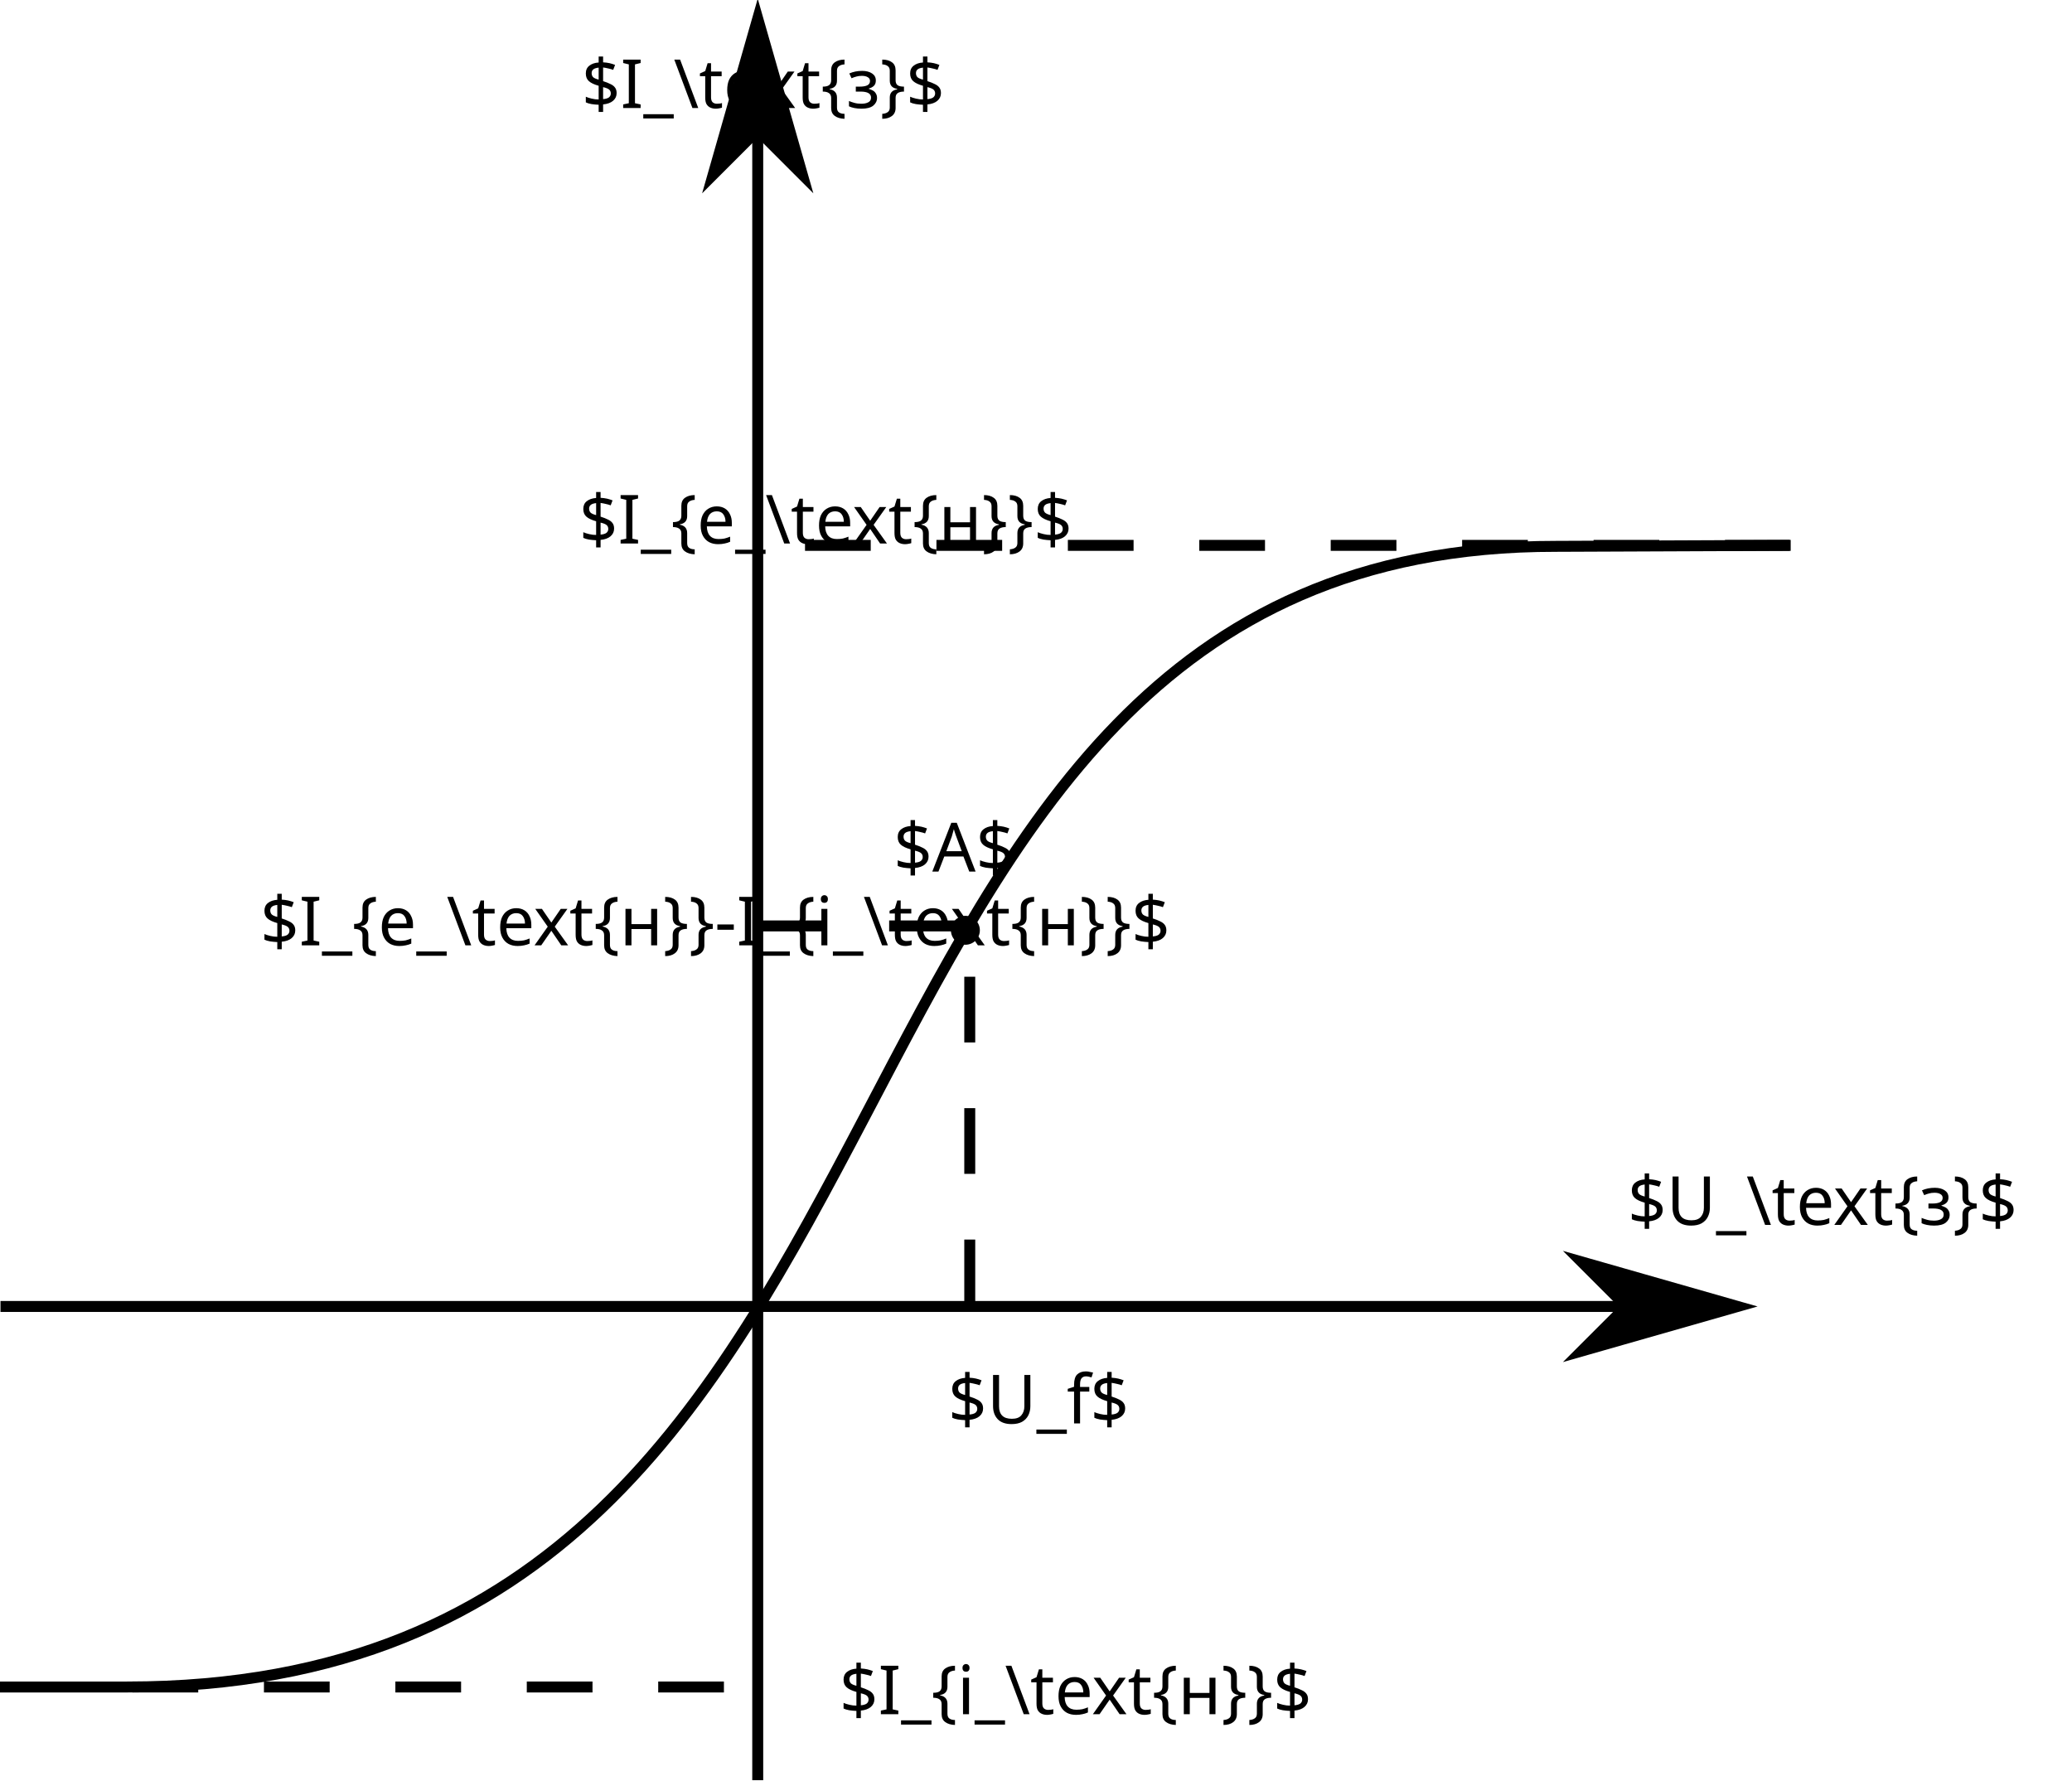
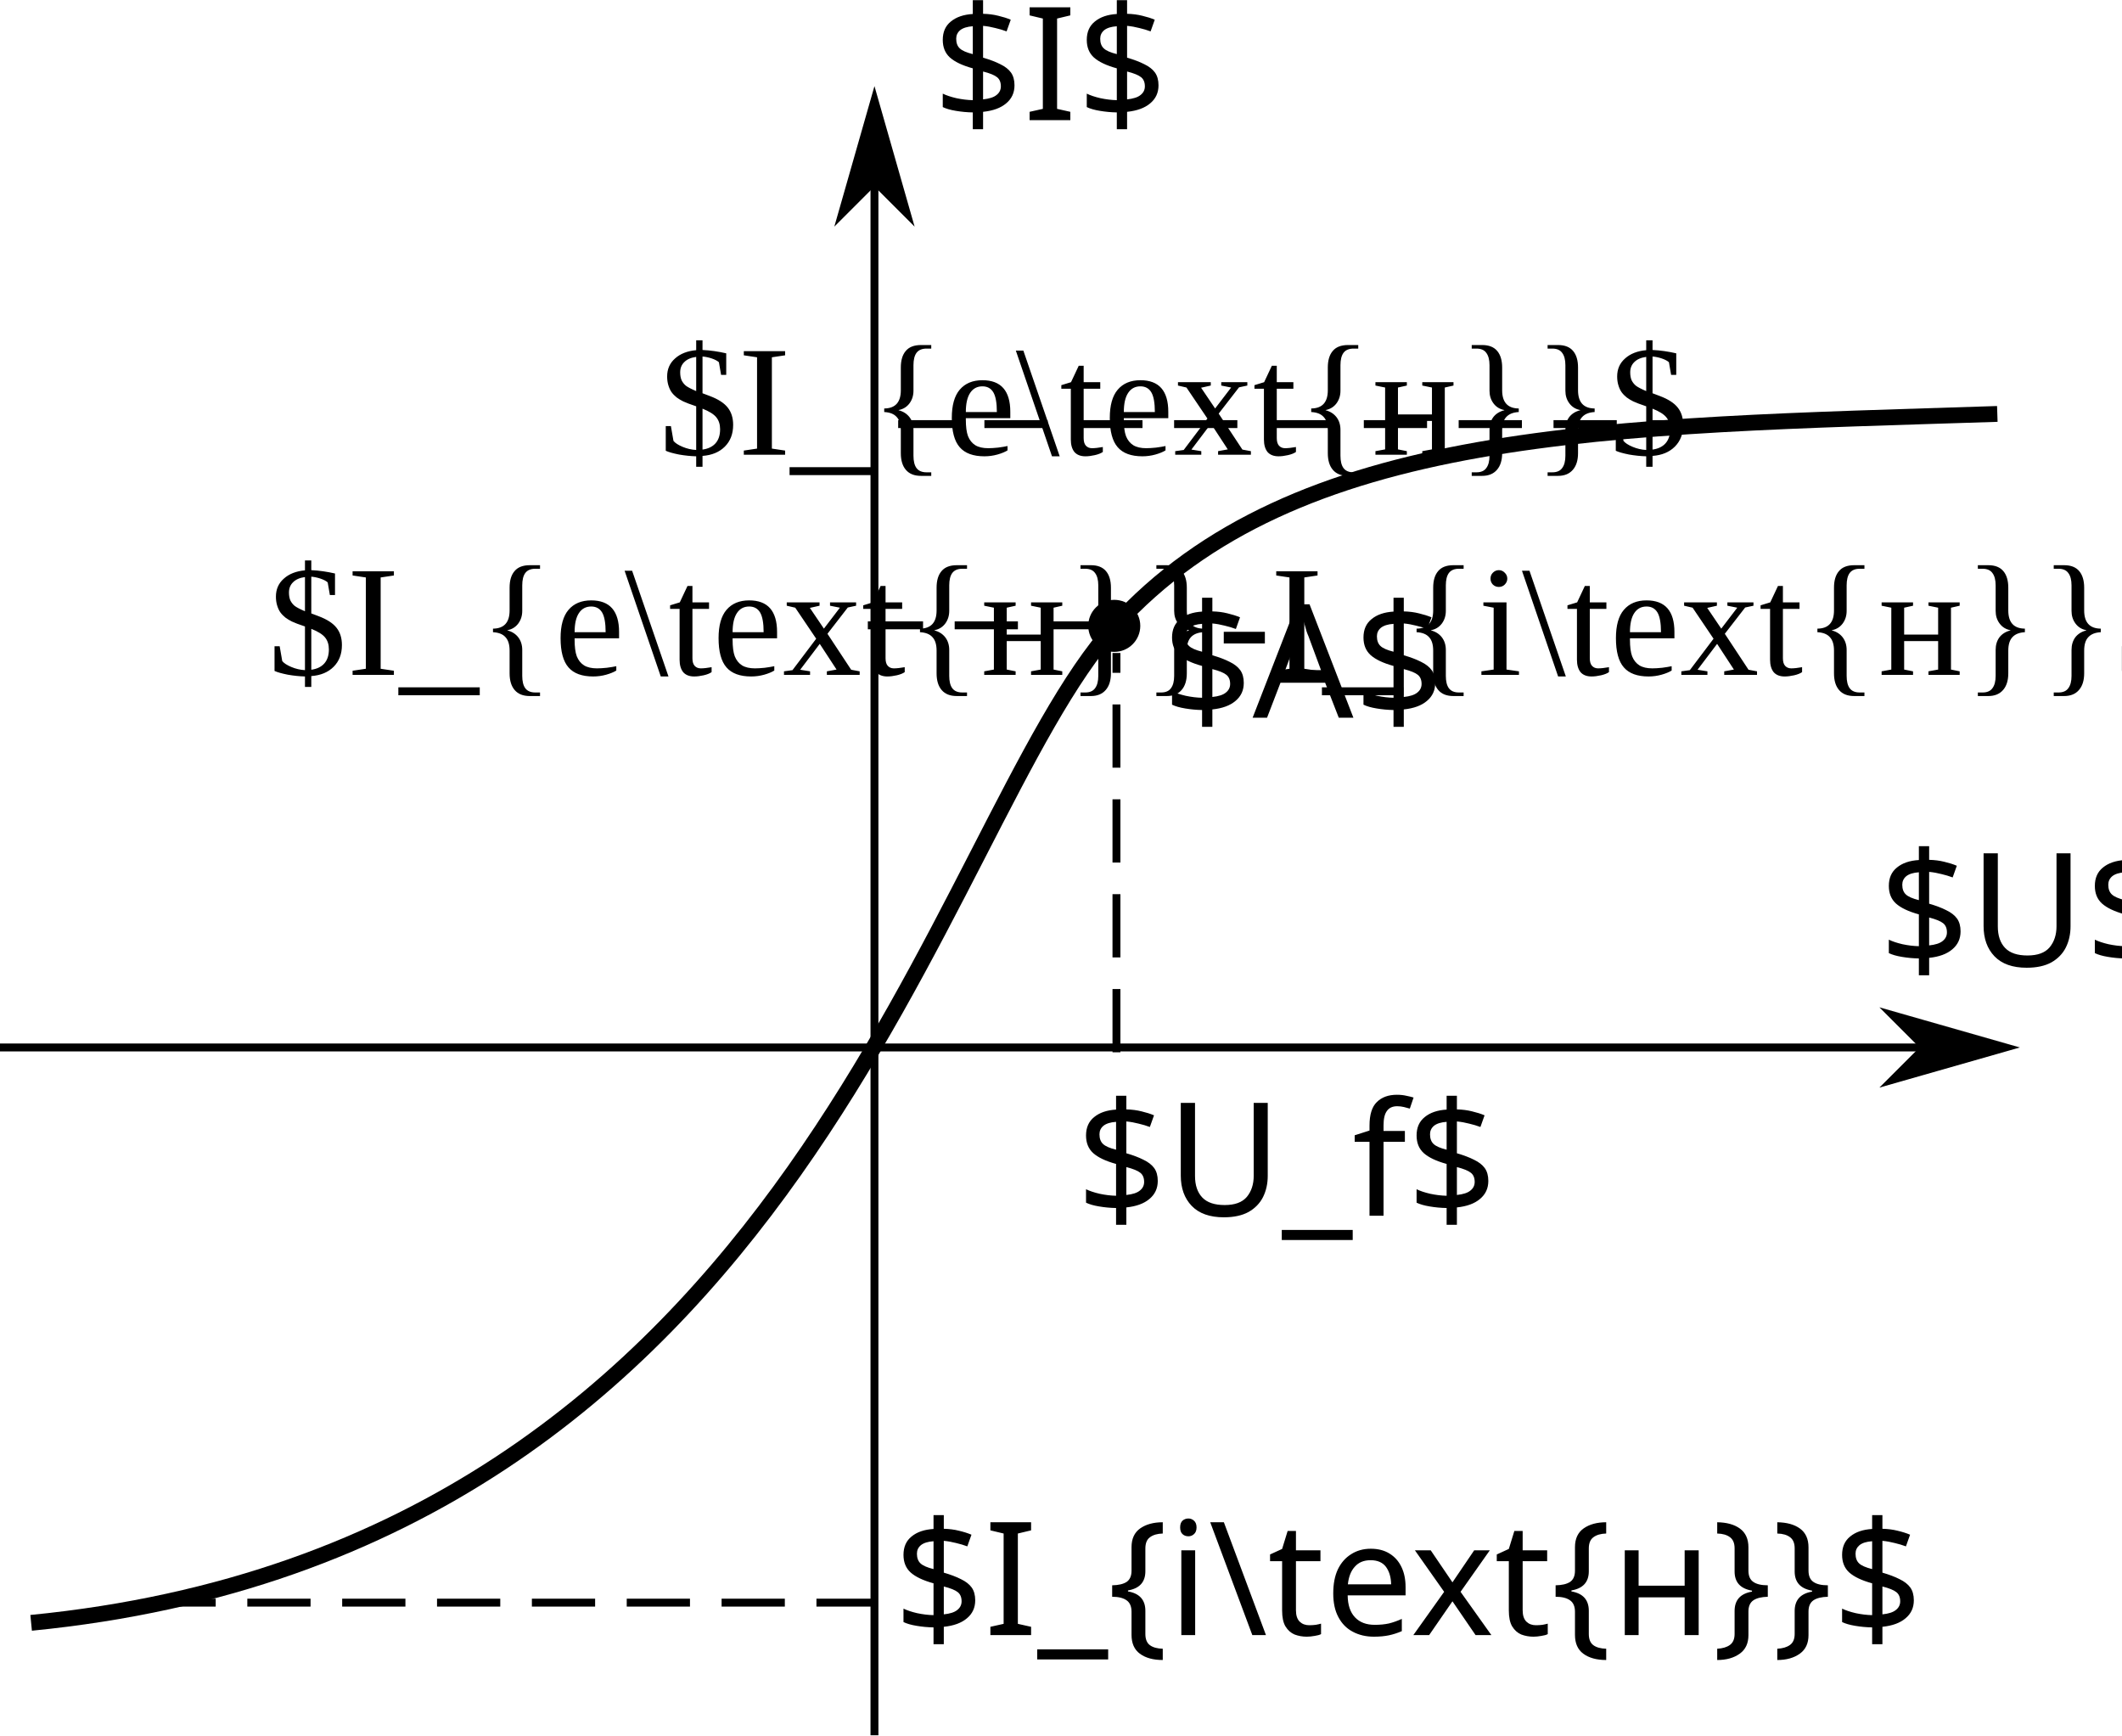
- <svg xmlns="http://www.w3.org/2000/svg" width="53.394mm" height="45.877mm" viewBox="0 0 189.192 162.555" id="svg5302" version="1.1">
+ <svg xmlns="http://www.w3.org/2000/svg" width="47.352mm" height="38.718mm" viewBox="0 0 167.784 137.189" id="svg5302" version="1.1">
  <defs id="defs5304">
+     <marker orient="auto" refY="0" refX="0" id="marker4733" style="overflow:visible">
+       <path id="path4735" d="M 0,0 5,-5 -12.5,0 5,5 0,0 Z" style="fill:#000000;fill-opacity:1;fill-rule:evenodd;stroke:#000000;stroke-width:1pt;stroke-opacity:1" transform="matrix(-0.8,0,0,-0.8,-10,0)" />
+     </marker>
+     <marker orient="auto" refY="0" refX="0" id="marker4587" style="overflow:visible">
+       <path id="path4589" d="M 0,0 5,-5 -12.5,0 5,5 0,0 Z" style="fill:#000000;fill-opacity:1;fill-rule:evenodd;stroke:#000000;stroke-width:1pt;stroke-opacity:1" transform="matrix(-0.4,0,0,-0.4,-4,0)" />
+     </marker>
+     <marker orient="auto" refY="0" refX="0" id="Arrow1Mend" style="overflow:visible">
+       <path id="path4290" d="M 0,0 5,-5 -12.5,0 5,5 0,0 Z" style="fill:#000000;fill-opacity:1;fill-rule:evenodd;stroke:#000000;stroke-width:1pt;stroke-opacity:1" transform="matrix(-0.4,0,0,-0.4,-4,0)" />
+     </marker>
    <marker style="overflow:visible" id="marker5939" refX="0" refY="0" orient="auto">
      <path transform="matrix(-0.8,0,0,-0.8,-10,0)" style="fill:#000000;fill-opacity:1;fill-rule:evenodd;stroke:#000000;stroke-width:1pt;stroke-opacity:1" d="M 0,0 5,-5 -12.5,0 5,5 0,0 Z" id="path5941" />
-     </marker>
-     <marker orient="auto" refY="0" refX="0" id="Arrow1Lend" style="overflow:visible">
-       <path id="path4166" d="M 0,0 5,-5 -12.5,0 5,5 0,0 Z" style="fill:#000000;fill-opacity:1;fill-rule:evenodd;stroke:#000000;stroke-width:1pt;stroke-opacity:1" transform="matrix(-0.8,0,0,-0.8,-10,0)" />
    </marker>
    <marker orient="auto" refY="0" refX="0" id="Arrow1Lstart" style="overflow:visible">
      <path id="path4163" d="M 0,0 5,-5 -12.5,0 5,5 0,0 Z" style="fill:#000000;fill-opacity:1;fill-rule:evenodd;stroke:#000000;stroke-width:1pt;stroke-opacity:1" transform="matrix(0.8,0,0,0.8,10,0)" />
    </marker>
  </defs>
-   <g id="layer1" transform="translate(-432.5523,-146.9501)">
-     <path style="fill:none;fill-rule:evenodd;stroke:#000000;stroke-width:1;stroke-linecap:butt;stroke-linejoin:miter;stroke-miterlimit:4;stroke-dasharray:none;stroke-opacity:1;marker-end:url(#marker5939)" d="m 501.74,309.505 0,-160.735" id="path5871" />
-     <path style="fill:none;fill-rule:evenodd;stroke:#000000;stroke-width:1;stroke-linecap:butt;stroke-linejoin:miter;stroke-miterlimit:4;stroke-dasharray:none;stroke-opacity:1;marker-end:url(#Arrow1Lend)" d="m 432.597,266.247 158.496,0" id="path5893" />
-     <path style="fill:none;fill-rule:evenodd;stroke:#000000;stroke-width:1;stroke-linecap:butt;stroke-linejoin:miter;stroke-miterlimit:4;stroke-dasharray:none;stroke-opacity:1" d="m 432.552,300.995 11.598,0 c 78.599,0 57.59,-104.246 130.499,-104.157 l 21.32,-0.089" id="path6242" />
-     <path style="fill:none;fill-rule:evenodd;stroke:#000000;stroke-width:1;stroke-linecap:butt;stroke-linejoin:miter;stroke-miterlimit:4;stroke-dasharray:6, 6;stroke-dashoffset:0;stroke-opacity:1" d="m 444.653,300.995 57.087,0" id="path6244" />
-     <path style="fill:none;fill-rule:evenodd;stroke:#000000;stroke-width:1;stroke-linecap:butt;stroke-linejoin:miter;stroke-miterlimit:4;stroke-dasharray:6, 6;stroke-dashoffset:0;stroke-opacity:1" d="m 596.058,196.749 -94.318,0" id="path6246" />
-     <path style="fill:none;fill-rule:evenodd;stroke:#000000;stroke-width:1;stroke-linecap:butt;stroke-linejoin:miter;stroke-miterlimit:4;stroke-dasharray:6, 6;stroke-dashoffset:0;stroke-opacity:1" d="m 501.74,231.498 19.36,0 0,34.749" id="path6248" />
+   <g id="layer1" transform="translate(-432.5974,-182.418)">
+     <path style="fill:none;fill-rule:evenodd;stroke:#000000;stroke-width:0.625;stroke-linecap:butt;stroke-linejoin:miter;stroke-miterlimit:4;stroke-dasharray:none;stroke-opacity:1;marker-end:url(#marker5939)" d="m 501.74,319.607 0,-129.168" id="path5871" />
+     <path style="fill:none;fill-rule:evenodd;stroke:#000000;stroke-width:0.625;stroke-linecap:butt;stroke-linejoin:miter;stroke-miterlimit:4;stroke-dasharray:none;stroke-opacity:1;marker-end:url(#marker4733)" d="m 432.597,265.229 158.496,0" id="path5893" />
+     <path style="fill:none;fill-rule:evenodd;stroke:#000000;stroke-width:1.25;stroke-linecap:butt;stroke-linejoin:miter;stroke-miterlimit:4;stroke-dasharray:none;stroke-opacity:1" d="m 435.059,310.718 c 61.004,-5.993 71.343,-63.005 85.662,-78.791 14.318,-15.785 39.122,-15.785 69.802,-16.785" id="path6242" />
+     <path style="fill:none;fill-rule:evenodd;stroke:#000000;stroke-width:0.625;stroke-linecap:butt;stroke-linejoin:miter;stroke-miterlimit:4;stroke-dasharray:5, 2.5;stroke-dashoffset:0;stroke-opacity:1" d="m 444.653,309.121 57.087,0" id="path6244" />
+     <path style="fill:none;fill-rule:evenodd;stroke:#000000;stroke-width:0.625;stroke-linecap:butt;stroke-linejoin:miter;stroke-miterlimit:4;stroke-dasharray:5, 2.5;stroke-dashoffset:0;stroke-opacity:1" d="m 567.933,215.946 -64.318,0" id="path6246" />
    <text xml:space="preserve" style="font-style:normal;font-weight:normal;font-size:6.205px;line-height:125%;font-family:sans-serif;letter-spacing:0px;word-spacing:0px;fill:#000000;fill-opacity:1;stroke:none;stroke-width:1;stroke-linecap:butt;stroke-linejoin:miter;stroke-miterlimit:4;stroke-dasharray:none;stroke-opacity:1" x="581.166" y="258.8" id="text6604">
-       <tspan id="tspan6606" x="581.166" y="258.8">$U_\text{з}$</tspan>
+       <tspan id="tspan6606" x="581.166" y="258.8" style="font-size:12.5px">$U$</tspan>
    </text>
-     <text xml:space="preserve" style="font-style:normal;font-weight:normal;font-size:6.205px;line-height:125%;font-family:sans-serif;letter-spacing:0px;word-spacing:0px;fill:#000000;fill-opacity:1;stroke:none;stroke-width:1;stroke-linecap:butt;stroke-linejoin:miter;stroke-miterlimit:4;stroke-dasharray:none;stroke-opacity:1" x="519.115" y="276.925" id="text6608">
-       <tspan id="tspan6610" x="519.115" y="276.925">$U_f$</tspan>
+     <text xml:space="preserve" style="font-style:normal;font-weight:normal;font-size:6.205px;line-height:125%;font-family:sans-serif;letter-spacing:0px;word-spacing:0px;fill:#000000;fill-opacity:1;stroke:none;stroke-width:1;stroke-linecap:butt;stroke-linejoin:miter;stroke-miterlimit:4;stroke-dasharray:none;stroke-opacity:1" x="517.686" y="278.532" id="text6608">
+       <tspan id="tspan6610" x="517.686" y="278.532" style="font-size:12.5px">$U_f$</tspan>
    </text>
-     <text xml:space="preserve" style="font-style:normal;font-weight:normal;font-size:6.205px;line-height:125%;font-family:sans-serif;letter-spacing:0px;word-spacing:0px;fill:#000000;fill-opacity:1;stroke:none;stroke-width:1;stroke-linecap:butt;stroke-linejoin:miter;stroke-miterlimit:4;stroke-dasharray:none;stroke-opacity:1" x="509.186" y="303.477" id="text6612">
-       <tspan id="tspan6614" x="509.186" y="303.477">$I_{i_\text{н}}$</tspan>
+     <text xml:space="preserve" style="font-style:normal;font-weight:normal;font-size:6.205px;line-height:125%;font-family:sans-serif;letter-spacing:0px;word-spacing:0px;fill:#000000;fill-opacity:1;stroke:none;stroke-width:1;stroke-linecap:butt;stroke-linejoin:miter;stroke-miterlimit:4;stroke-dasharray:none;stroke-opacity:1" x="503.252" y="311.685" id="text6612">
+       <tspan id="tspan6614" x="503.252" y="311.685" style="font-size:12.5px">$I_{i\text{н}}$</tspan>
    </text>
-     <text xml:space="preserve" style="font-style:normal;font-weight:normal;font-size:6.205px;line-height:125%;font-family:sans-serif;letter-spacing:0px;word-spacing:0px;fill:#000000;fill-opacity:1;stroke:none;stroke-width:1;stroke-linecap:butt;stroke-linejoin:miter;stroke-miterlimit:4;stroke-dasharray:none;stroke-opacity:1" x="485.422" y="196.58" id="text6612-0">
-       <tspan id="tspan6614-9" x="485.422" y="196.58">$I_{e_\text{н}}$</tspan>
+     <text xml:space="preserve" style="font-style:normal;font-weight:normal;font-size:6.205px;line-height:125%;font-family:sans-serif;letter-spacing:0px;word-spacing:0px;fill:#000000;fill-opacity:1;stroke:none;stroke-width:1;stroke-linecap:butt;stroke-linejoin:miter;stroke-miterlimit:4;stroke-dasharray:none;stroke-opacity:1" x="484.708" y="218.365" id="text6612-0">
+       <tspan id="tspan6614-9" x="484.708" y="218.365" style="font-style:normal;font-variant:normal;font-weight:normal;font-stretch:normal;font-size:12.5px;font-family:'Times New Roman';-inkscape-font-specification:'Times New Roman, '">$I_{e\text{н}}$</tspan>
    </text>
-     <text xml:space="preserve" style="font-style:normal;font-weight:normal;font-size:6.205px;line-height:125%;font-family:sans-serif;letter-spacing:0px;word-spacing:0px;fill:#000000;fill-opacity:1;stroke:none;stroke-width:1;stroke-linecap:butt;stroke-linejoin:miter;stroke-miterlimit:4;stroke-dasharray:none;stroke-opacity:1" x="456.308" y="233.271" id="text6634">
-       <tspan id="tspan6636" x="456.308" y="233.271">$I_{e_\text{н}}-I_{i_\text{н}}$</tspan>
+     <text xml:space="preserve" style="font-style:normal;font-weight:normal;font-size:6.205px;line-height:125%;font-family:sans-serif;letter-spacing:0px;word-spacing:0px;fill:#000000;fill-opacity:1;stroke:none;stroke-width:1;stroke-linecap:butt;stroke-linejoin:miter;stroke-miterlimit:4;stroke-dasharray:none;stroke-opacity:1" x="453.772" y="235.771" id="text6634">
+       <tspan id="tspan6636" x="453.772" y="235.771" style="font-style:normal;font-variant:normal;font-weight:normal;font-stretch:normal;font-size:12.5px;font-family:'Times New Roman';-inkscape-font-specification:'Times New Roman, '">$I_{e\text{н}}-I_{i\text{н}}$</tspan>
    </text>
-     <circle id="path6638" style="fill:#000000;stroke:none;stroke-width:1;stroke-miterlimit:4;stroke-dasharray:none" cx="520.701" cy="231.897" r="1.321" />
-     <text xml:space="preserve" style="font-style:normal;font-weight:normal;font-size:6.205px;line-height:125%;font-family:sans-serif;letter-spacing:0px;word-spacing:0px;fill:#000000;fill-opacity:1;stroke:none;stroke-width:1;stroke-linecap:butt;stroke-linejoin:miter;stroke-miterlimit:4;stroke-dasharray:none;stroke-opacity:1" x="514.132" y="226.534" id="text6640">
-       <tspan id="tspan6642" x="514.132" y="226.534">$A$</tspan>
+     <circle id="path6638" style="fill:#000000;stroke:none;stroke-width:1;stroke-miterlimit:4;stroke-dasharray:none" cx="520.701" cy="231.897" r="2.057" />
+     <text xml:space="preserve" style="font-style:normal;font-weight:normal;font-size:6.205px;line-height:125%;font-family:sans-serif;letter-spacing:0px;word-spacing:0px;fill:#000000;fill-opacity:1;stroke:none;stroke-width:1;stroke-linecap:butt;stroke-linejoin:miter;stroke-miterlimit:4;stroke-dasharray:none;stroke-opacity:1" x="524.487" y="239.161" id="text6640">
+       <tspan id="tspan6642" x="524.487" y="239.161" style="font-size:12.5px">$A$</tspan>
    </text>
-     <text xml:space="preserve" style="font-style:normal;font-weight:normal;font-size:6.205px;line-height:125%;font-family:sans-serif;letter-spacing:0px;word-spacing:0px;fill:#000000;fill-opacity:1;stroke:none;stroke-width:1;stroke-linecap:butt;stroke-linejoin:miter;stroke-miterlimit:4;stroke-dasharray:none;stroke-opacity:1" x="485.652" y="156.812" id="text6604-3">
-       <tspan id="tspan6606-6" x="485.652" y="156.812">$I_\text{з}$</tspan>
+     <text xml:space="preserve" style="font-style:normal;font-weight:normal;font-size:6.205px;line-height:125%;font-family:sans-serif;letter-spacing:0px;word-spacing:0px;fill:#000000;fill-opacity:1;stroke:none;stroke-width:1;stroke-linecap:butt;stroke-linejoin:miter;stroke-miterlimit:4;stroke-dasharray:none;stroke-opacity:1" x="506.36" y="191.915" id="text6604-3">
+       <tspan id="tspan6606-6" x="506.36" y="191.915" style="font-size:12.5px">$I$</tspan>
    </text>
+     <path id="path4657" d="m 520.582,231.856 -19.366,0" style="fill:none;fill-rule:evenodd;stroke:#000000;stroke-width:0.625;stroke-linecap:butt;stroke-linejoin:miter;stroke-miterlimit:4;stroke-dasharray:5, 2.5;stroke-dashoffset:0;stroke-opacity:1" />
+     <path style="fill:none;fill-rule:evenodd;stroke:#000000;stroke-width:0.625;stroke-linecap:butt;stroke-linejoin:miter;stroke-miterlimit:4;stroke-dasharray:5, 2.5;stroke-dashoffset:0;stroke-opacity:1" d="m 520.874,265.61 0,-31.568" id="path4659" />
  </g>
</svg>
